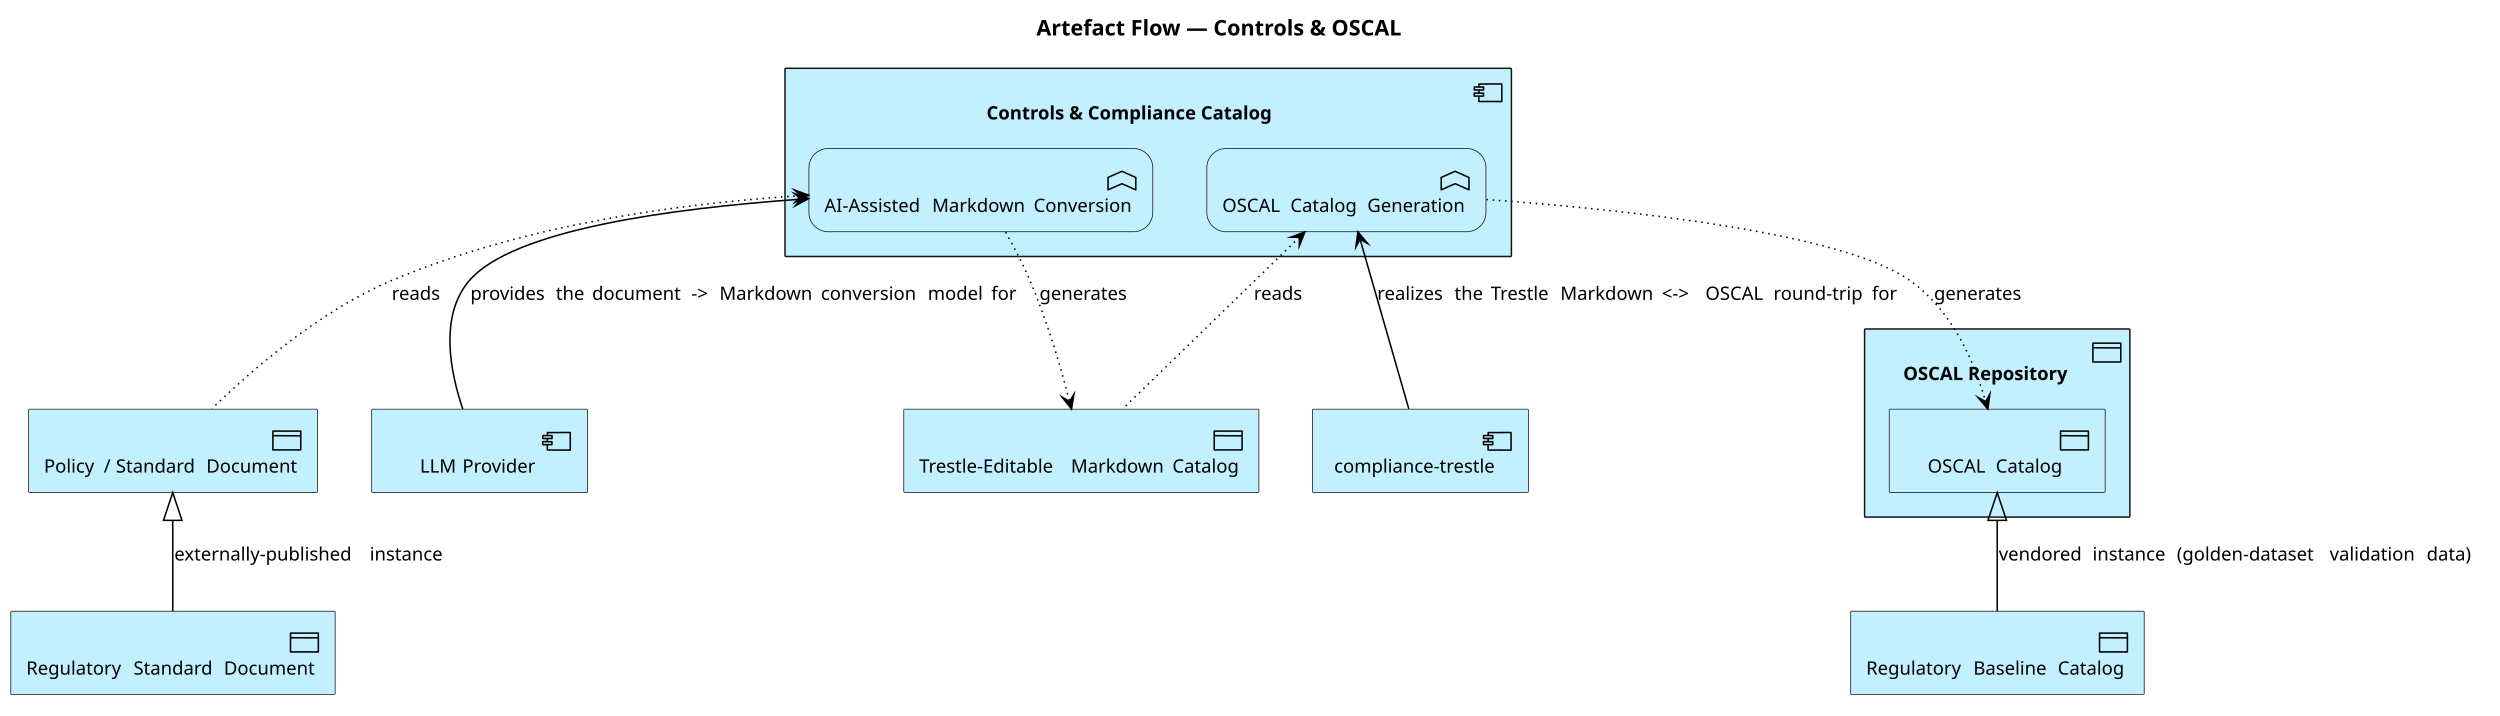
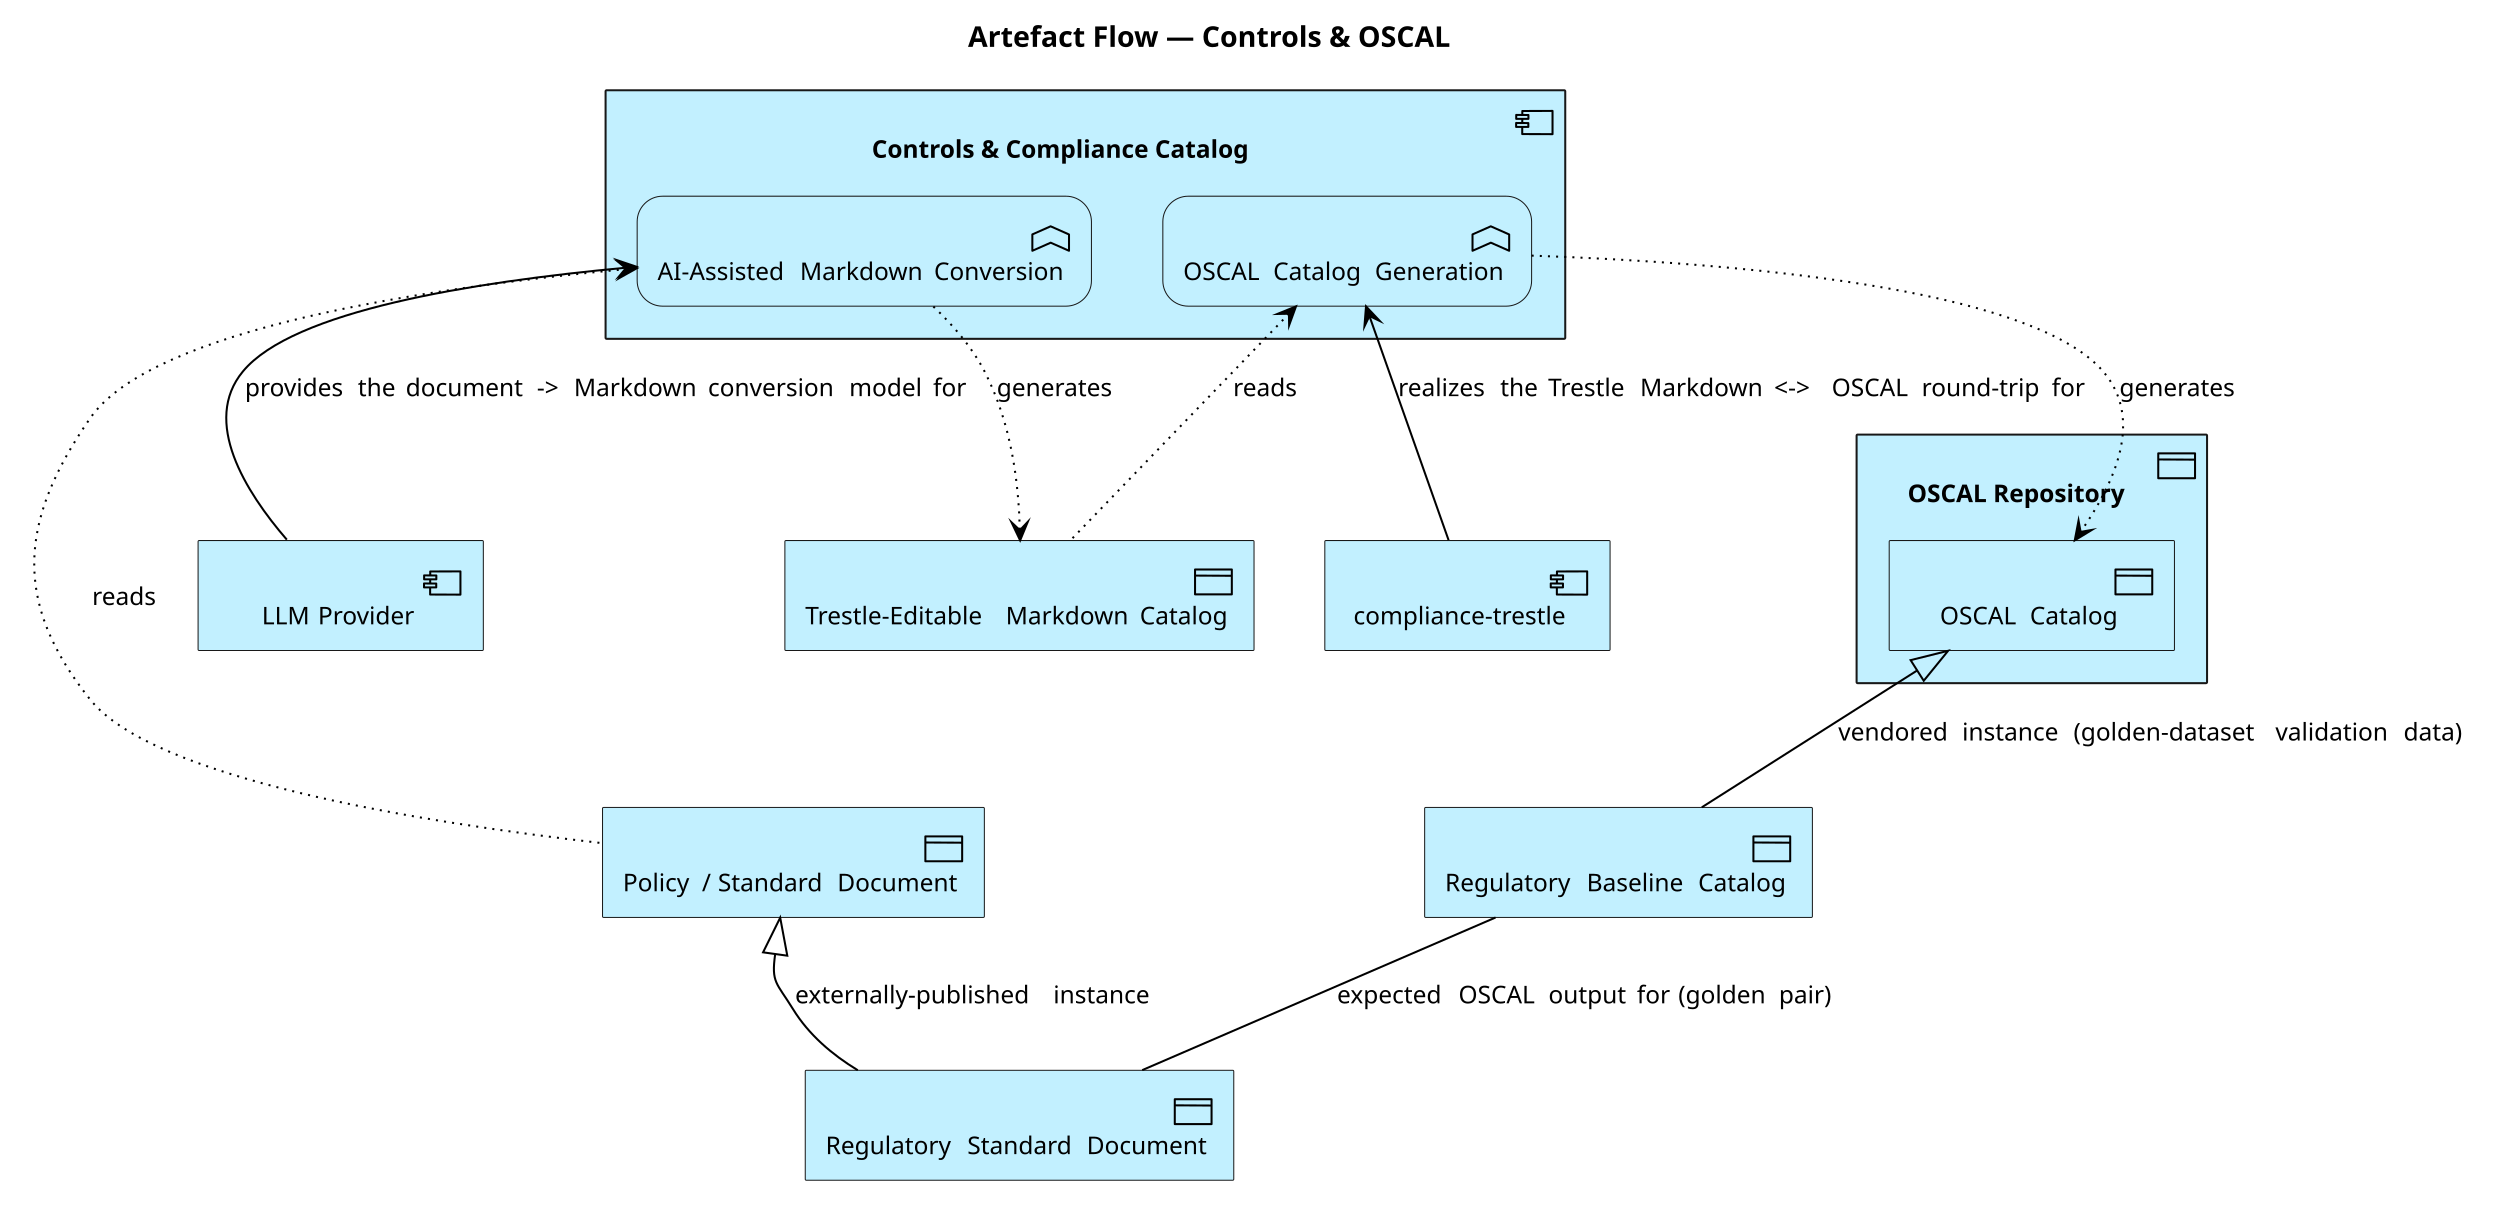
- <svg xmlns="http://www.w3.org/2000/svg" version="1.1" data-diagram-type="DESCRIPTION" style="width:1621px;height:464px;background:#FFFFFF;" width="1621px" height="464px" viewBox="0 0 1621 464" zoomAndPan="magnify" preserveAspectRatio="none" contentStyleType="text/css">
+ <svg xmlns="http://www.w3.org/2000/svg" version="1.1" data-diagram-type="DESCRIPTION" style="width:1227px;height:593px;background:#FFFFFF;" width="1227px" height="593px" viewBox="0 0 1227 593" zoomAndPan="magnify" preserveAspectRatio="none" contentStyleType="text/css">
  <defs />
  <g font-family="sans-serif" lengthAdjust="spacing">
    <g class="title" data-source-line="3">
-       <text x="671.988" y="22.995" fill="#000" font-size="14" textLength="270.17" font-weight="700">Artefact Flow — Controls &amp; OSCAL</text>
+       <text x="475.098" y="22.995" fill="#000" font-size="14" textLength="270.17" font-weight="700">Artefact Flow — Controls &amp; OSCAL</text>
    </g>
    <g class="cluster" data-qualified-name="e_ide4bef3733af65a" id="ent0001" data-source-line="167">
-       <rect x="509" y="44.297" width="471" height="122" fill="#C2F0FF" style="stroke:#181818;stroke-width:1;" rx="0.5" ry="0.5" />
-       <path d="M973.76,53.936 L958.934,53.983 A0.5,0.5 0 0 0 958.434,54.483 L958.434,55.92 L955.946,55.901 A0.5,0.5 0 0 0 955.442,56.401 L955.442,58.336 A0.5,0.5 0 0 0 955.942,58.836 L958.422,58.836 L958.399,59.879 L955.899,59.859 A0.5,0.5 0 0 0 955.395,60.36 L955.395,62.295 A0.5,0.5 0 0 0 955.895,62.795 L958.387,62.795 L958.387,65.797 A0.5,0.5 0 0 0 958.888,66.297 L973.761,66.344 A0.5,0.5 0 0 0 974.262,65.844 L974.262,54.436 A0.5,0.5 0 0 0 973.761,53.936 M973.262,54.938 L973.262,65.342 L959.387,65.299 L959.387,62.795 L961.881,62.795 A0.5,0.5 0 0 0 962.381,62.295 L962.381,60.407 A0.5,0.5 0 0 0 961.885,59.907 L959.399,59.887 L959.422,58.836 L961.928,58.836 A0.5,0.5 0 0 0 962.428,58.336 L962.428,56.447 A0.5,0.5 0 0 0 961.932,55.948 L959.434,55.928 L959.434,54.981 M956.442,56.905 L961.428,56.943 L961.428,57.836 L956.442,57.836 M956.395,60.864 L961.381,60.903 L961.381,61.795 L956.395,61.795" fill="#000" />
-       <text x="639.652" y="77.436" fill="#000" font-size="12" textLength="209.695" font-weight="700" font-family="Verdana">Controls &amp; Compliance Catalog</text>
+       <rect x="297.22" y="44.297" width="471" height="122" fill="#C2F0FF" style="stroke:#181818;stroke-width:1;" rx="0.5" ry="0.5" />
+       <path d="M761.98,53.936 L747.154,53.983 A0.5,0.5 0 0 0 746.654,54.483 L746.654,55.92 L744.166,55.901 A0.5,0.5 0 0 0 743.662,56.401 L743.662,58.336 A0.5,0.5 0 0 0 744.162,58.836 L746.642,58.836 L746.619,59.879 L744.119,59.859 A0.5,0.5 0 0 0 743.615,60.36 L743.615,62.295 A0.5,0.5 0 0 0 744.115,62.795 L746.607,62.795 L746.607,65.797 A0.5,0.5 0 0 0 747.108,66.297 L761.981,66.344 A0.5,0.5 0 0 0 762.482,65.844 L762.482,54.436 A0.5,0.5 0 0 0 761.981,53.936 M761.482,54.938 L761.482,65.342 L747.607,65.299 L747.607,62.795 L750.101,62.795 A0.5,0.5 0 0 0 750.601,62.295 L750.601,60.407 A0.5,0.5 0 0 0 750.105,59.907 L747.619,59.887 L747.642,58.836 L750.148,58.836 A0.5,0.5 0 0 0 750.648,58.336 L750.648,56.447 A0.5,0.5 0 0 0 750.152,55.948 L747.654,55.928 L747.654,54.981 M744.662,56.905 L749.648,56.943 L749.648,57.836 L744.662,57.836 M744.615,60.864 L749.601,60.903 L749.601,61.795 L744.615,61.795" fill="#000" />
+       <text x="427.872" y="77.436" fill="#000" font-size="12" textLength="209.695" font-weight="700" font-family="Verdana">Controls &amp; Compliance Catalog</text>
    </g>
    <g class="cluster" data-qualified-name="e_idb18c37abc9ff51" id="ent0004" data-source-line="195">
-       <rect x="1209" y="213.297" width="172" height="122" fill="#C2F0FF" style="stroke:#181818;stroke-width:1;" rx="0.5" ry="0.5" />
-       <path d="M1357.05,222.007 A0.5,0.5 0 0 0 1356.55,222.507 L1356.55,234.715 A0.5,0.5 0 0 0 1357.05,235.214 L1375.103,235.214 A0.5,0.5 0 0 0 1375.603,234.715 L1375.603,222.507 A0.5,0.5 0 0 0 1375.103,222.007 M1357.55,223.007 L1374.603,223.007 L1374.603,225.092 L1357.55,225.003 M1357.55,226.003 L1374.603,226.092 L1374.603,234.214 L1357.55,234.214" fill="#000" />
-       <text x="1234.024" y="246.436" fill="#000" font-size="12" textLength="121.951" font-weight="700" font-family="Verdana">OSCAL Repository</text>
+       <rect x="911.22" y="213.297" width="172" height="122" fill="#C2F0FF" style="stroke:#181818;stroke-width:1;" rx="0.5" ry="0.5" />
+       <path d="M1059.27,222.007 A0.5,0.5 0 0 0 1058.77,222.507 L1058.77,234.715 A0.5,0.5 0 0 0 1059.27,235.214 L1077.323,235.214 A0.5,0.5 0 0 0 1077.823,234.715 L1077.823,222.507 A0.5,0.5 0 0 0 1077.323,222.007 M1059.77,223.007 L1076.823,223.007 L1076.823,225.092 L1059.77,225.003 M1059.77,226.003 L1076.823,226.092 L1076.823,234.214 L1059.77,234.214" fill="#000" />
+       <text x="936.244" y="246.436" fill="#000" font-size="12" textLength="121.951" font-weight="700" font-family="Verdana">OSCAL Repository</text>
    </g>
    <g class="entity" data-qualified-name="e_ide4bef3733af65a.e_id7ce9f3c91f1f53" id="ent0002" data-source-line="176">
-       <rect x="524.5" y="96.297" width="222.957" height="53.969" fill="#C2F0FF" style="stroke:#181818;stroke-width:0.5;" rx="12.5" ry="12.5" />
-       <path d="M727.216,110.617 L718.253,114.586 A0.5,0.5 0 0 0 717.956,115.043 L717.956,123.08 A0.5,0.5 0 0 0 718.657,123.537 L727.452,119.658 L736.245,123.537 A0.5,0.5 0 0 0 736.948,123.08 L736.948,115.076 A0.5,0.5 0 0 0 736.65,114.619 L727.622,110.617 A0.5,0.5 0 0 0 727.216,110.617 M727.419,111.621 L735.948,115.4 L735.948,122.314 L727.654,118.654 A0.5,0.5 0 0 0 727.249,118.654 L718.956,122.314 L718.956,115.369" fill="#000" />
-       <text x="534.5" y="137.436" fill="#000" font-size="12" textLength="66.082" font-family="Verdana">AI-Assisted</text>
-       <text x="600.582" y="137.436" fill="#000" font-size="12" font-family="Verdana"> </text>
-       <text x="604.396" y="137.436" fill="#000" font-size="12" textLength="61.969" font-family="Verdana">Markdown</text>
-       <text x="666.365" y="137.436" fill="#000" font-size="12" font-family="Verdana"> </text>
-       <text x="670.18" y="137.436" fill="#000" font-size="12" textLength="67.277" font-family="Verdana">Conversion</text>
+       <rect x="312.72" y="96.297" width="222.957" height="53.969" fill="#C2F0FF" style="stroke:#181818;stroke-width:0.5;" rx="12.5" ry="12.5" />
+       <path d="M515.436,110.617 L506.473,114.586 A0.5,0.5 0 0 0 506.176,115.043 L506.176,123.08 A0.5,0.5 0 0 0 506.877,123.537 L515.672,119.658 L524.465,123.537 A0.5,0.5 0 0 0 525.168,123.08 L525.168,115.076 A0.5,0.5 0 0 0 524.87,114.619 L515.842,110.617 A0.5,0.5 0 0 0 515.436,110.617 M515.639,111.621 L524.168,115.4 L524.168,122.314 L515.874,118.654 A0.5,0.5 0 0 0 515.469,118.654 L507.176,122.314 L507.176,115.369" fill="#000" />
+       <text x="322.72" y="137.436" fill="#000" font-size="12" textLength="66.082" font-family="Verdana">AI-Assisted</text>
+       <text x="388.802" y="137.436" fill="#000" font-size="12" font-family="Verdana"> </text>
+       <text x="392.616" y="137.436" fill="#000" font-size="12" textLength="61.969" font-family="Verdana">Markdown</text>
+       <text x="454.585" y="137.436" fill="#000" font-size="12" font-family="Verdana"> </text>
+       <text x="458.4" y="137.436" fill="#000" font-size="12" textLength="67.277" font-family="Verdana">Conversion</text>
    </g>
    <g class="entity" data-qualified-name="e_ide4bef3733af65a.e_id8926bd09002459" id="ent0003" data-source-line="176">
-       <rect x="782.5" y="96.297" width="180.992" height="53.969" fill="#C2F0FF" style="stroke:#181818;stroke-width:0.5;" rx="12.5" ry="12.5" />
-       <path d="M943.251,110.617 L934.288,114.586 A0.5,0.5 0 0 0 933.991,115.043 L933.991,123.08 A0.5,0.5 0 0 0 934.693,123.537 L943.487,119.658 L952.28,123.537 A0.5,0.5 0 0 0 952.984,123.08 L952.984,115.076 A0.5,0.5 0 0 0 952.685,114.619 L943.657,110.617 A0.5,0.5 0 0 0 943.251,110.617 M943.454,111.621 L951.984,115.4 L951.984,122.314 L943.689,118.654 A0.5,0.5 0 0 0 943.284,118.654 L934.991,122.314 L934.991,115.369" fill="#000" />
-       <text x="792.5" y="137.436" fill="#000" font-size="12" textLength="40.336" font-family="Verdana">OSCAL</text>
-       <text x="832.836" y="137.436" fill="#000" font-size="12" font-family="Verdana"> </text>
-       <text x="836.65" y="137.436" fill="#000" font-size="12" textLength="46.084" font-family="Verdana">Catalog</text>
-       <text x="882.734" y="137.436" fill="#000" font-size="12" font-family="Verdana"> </text>
-       <text x="886.549" y="137.436" fill="#000" font-size="12" textLength="66.943" font-family="Verdana">Generation</text>
+       <rect x="570.72" y="96.297" width="180.992" height="53.969" fill="#C2F0FF" style="stroke:#181818;stroke-width:0.5;" rx="12.5" ry="12.5" />
+       <path d="M731.471,110.617 L722.508,114.586 A0.5,0.5 0 0 0 722.211,115.043 L722.211,123.08 A0.5,0.5 0 0 0 722.913,123.537 L731.707,119.658 L740.5,123.537 A0.5,0.5 0 0 0 741.204,123.08 L741.204,115.076 A0.5,0.5 0 0 0 740.905,114.619 L731.877,110.617 A0.5,0.5 0 0 0 731.471,110.617 M731.674,111.621 L740.204,115.4 L740.204,122.314 L731.909,118.654 A0.5,0.5 0 0 0 731.504,118.654 L723.211,122.314 L723.211,115.369" fill="#000" />
+       <text x="580.72" y="137.436" fill="#000" font-size="12" textLength="40.336" font-family="Verdana">OSCAL</text>
+       <text x="621.056" y="137.436" fill="#000" font-size="12" font-family="Verdana"> </text>
+       <text x="624.87" y="137.436" fill="#000" font-size="12" textLength="46.084" font-family="Verdana">Catalog</text>
+       <text x="670.954" y="137.436" fill="#000" font-size="12" font-family="Verdana"> </text>
+       <text x="674.769" y="137.436" fill="#000" font-size="12" textLength="66.943" font-family="Verdana">Generation</text>
    </g>
    <g class="entity" data-qualified-name="e_idb18c37abc9ff51.e_idddf65887d53f57" id="ent0005" data-source-line="195">
-       <rect x="1225" y="265.297" width="140" height="53.969" fill="#C2F0FF" style="stroke:#181818;stroke-width:0.5;" rx="0.5" ry="0.5" />
-       <path d="M1336.05,279.007 A0.5,0.5 0 0 0 1335.55,279.507 L1335.55,291.715 A0.5,0.5 0 0 0 1336.05,292.214 L1354.103,292.214 A0.5,0.5 0 0 0 1354.603,291.715 L1354.603,279.507 A0.5,0.5 0 0 0 1354.103,279.007 M1336.55,280.007 L1353.603,280.007 L1353.603,282.092 L1336.55,282.003 M1336.55,283.003 L1353.603,283.092 L1353.603,291.214 L1336.55,291.214" fill="#000" />
-       <text x="1249.883" y="306.436" fill="#000" font-size="12" textLength="40.336" font-family="Verdana">OSCAL</text>
-       <text x="1290.219" y="306.436" fill="#000" font-size="12" font-family="Verdana"> </text>
-       <text x="1294.033" y="306.436" fill="#000" font-size="12" textLength="46.084" font-family="Verdana">Catalog</text>
+       <rect x="927.22" y="265.297" width="140" height="53.969" fill="#C2F0FF" style="stroke:#181818;stroke-width:0.5;" rx="0.5" ry="0.5" />
+       <path d="M1038.27,279.007 A0.5,0.5 0 0 0 1037.77,279.507 L1037.77,291.715 A0.5,0.5 0 0 0 1038.27,292.214 L1056.323,292.214 A0.5,0.5 0 0 0 1056.823,291.715 L1056.823,279.507 A0.5,0.5 0 0 0 1056.323,279.007 M1038.77,280.007 L1055.823,280.007 L1055.823,282.092 L1038.77,282.003 M1038.77,283.003 L1055.823,283.092 L1055.823,291.214 L1038.77,291.214" fill="#000" />
+       <text x="952.103" y="306.436" fill="#000" font-size="12" textLength="40.336" font-family="Verdana">OSCAL</text>
+       <text x="992.439" y="306.436" fill="#000" font-size="12" font-family="Verdana"> </text>
+       <text x="996.253" y="306.436" fill="#000" font-size="12" textLength="46.084" font-family="Verdana">Catalog</text>
    </g>
    <g class="entity" data-qualified-name="e_id0aed952692a556" id="ent0006" data-source-line="167">
-       <rect x="851" y="265.297" width="140" height="53.969" fill="#C2F0FF" style="stroke:#181818;stroke-width:0.5;" rx="0.5" ry="0.5" />
-       <path d="M979.76,279.936 L964.934,279.983 A0.5,0.5 0 0 0 964.434,280.483 L964.434,281.92 L961.946,281.901 A0.5,0.5 0 0 0 961.442,282.401 L961.442,284.336 A0.5,0.5 0 0 0 961.942,284.836 L964.422,284.836 L964.399,285.879 L961.899,285.859 A0.5,0.5 0 0 0 961.395,286.36 L961.395,288.295 A0.5,0.5 0 0 0 961.895,288.795 L964.387,288.795 L964.387,291.797 A0.5,0.5 0 0 0 964.888,292.297 L979.761,292.344 A0.5,0.5 0 0 0 980.262,291.844 L980.262,280.436 A0.5,0.5 0 0 0 979.761,279.936 M979.262,280.938 L979.262,291.342 L965.387,291.299 L965.387,288.795 L967.881,288.795 A0.5,0.5 0 0 0 968.381,288.295 L968.381,286.407 A0.5,0.5 0 0 0 967.885,285.907 L965.399,285.887 L965.422,284.836 L967.928,284.836 A0.5,0.5 0 0 0 968.428,284.336 L968.428,282.447 A0.5,0.5 0 0 0 967.932,281.948 L965.434,281.928 L965.434,280.981 M962.442,282.905 L967.428,282.943 L967.428,283.836 L962.442,283.836 M962.395,286.864 L967.381,286.903 L967.381,287.795 L962.395,287.795" fill="#000" />
-       <text x="865.061" y="306.436" fill="#000" font-size="12" textLength="111.879" font-family="Verdana">compliance-trestle</text>
+       <rect x="650.22" y="265.297" width="140" height="53.969" fill="#C2F0FF" style="stroke:#181818;stroke-width:0.5;" rx="0.5" ry="0.5" />
+       <path d="M778.98,279.936 L764.154,279.983 A0.5,0.5 0 0 0 763.654,280.483 L763.654,281.92 L761.166,281.901 A0.5,0.5 0 0 0 760.662,282.401 L760.662,284.336 A0.5,0.5 0 0 0 761.162,284.836 L763.642,284.836 L763.619,285.879 L761.119,285.859 A0.5,0.5 0 0 0 760.615,286.36 L760.615,288.295 A0.5,0.5 0 0 0 761.115,288.795 L763.607,288.795 L763.607,291.797 A0.5,0.5 0 0 0 764.108,292.297 L778.981,292.344 A0.5,0.5 0 0 0 779.482,291.844 L779.482,280.436 A0.5,0.5 0 0 0 778.981,279.936 M778.482,280.938 L778.482,291.342 L764.607,291.299 L764.607,288.795 L767.101,288.795 A0.5,0.5 0 0 0 767.601,288.295 L767.601,286.407 A0.5,0.5 0 0 0 767.105,285.907 L764.619,285.887 L764.642,284.836 L767.148,284.836 A0.5,0.5 0 0 0 767.648,284.336 L767.648,282.447 A0.5,0.5 0 0 0 767.152,281.948 L764.654,281.928 L764.654,280.981 M761.662,282.905 L766.648,282.943 L766.648,283.836 L761.662,283.836 M761.615,286.864 L766.601,286.903 L766.601,287.795 L761.615,287.795" fill="#000" />
+       <text x="664.281" y="306.436" fill="#000" font-size="12" textLength="111.879" font-family="Verdana">compliance-trestle</text>
    </g>
    <g class="entity" data-qualified-name="e_id2610ae0cc2cc50" id="ent0007" data-source-line="167">
-       <rect x="241" y="265.297" width="140" height="53.969" fill="#C2F0FF" style="stroke:#181818;stroke-width:0.5;" rx="0.5" ry="0.5" />
-       <path d="M369.76,279.936 L354.934,279.983 A0.5,0.5 0 0 0 354.434,280.483 L354.434,281.92 L351.946,281.901 A0.5,0.5 0 0 0 351.442,282.401 L351.442,284.336 A0.5,0.5 0 0 0 351.942,284.836 L354.422,284.836 L354.399,285.879 L351.899,285.859 A0.5,0.5 0 0 0 351.395,286.36 L351.395,288.295 A0.5,0.5 0 0 0 351.895,288.795 L354.387,288.795 L354.387,291.797 A0.5,0.5 0 0 0 354.888,292.297 L369.761,292.344 A0.5,0.5 0 0 0 370.262,291.844 L370.262,280.436 A0.5,0.5 0 0 0 369.761,279.936 M369.262,280.938 L369.262,291.342 L355.387,291.299 L355.387,288.795 L357.881,288.795 A0.5,0.5 0 0 0 358.381,288.295 L358.381,286.407 A0.5,0.5 0 0 0 357.885,285.907 L355.399,285.887 L355.422,284.836 L357.928,284.836 A0.5,0.5 0 0 0 358.428,284.336 L358.428,282.447 A0.5,0.5 0 0 0 357.932,281.948 L355.434,281.928 L355.434,280.981 M352.442,282.905 L357.428,282.943 L357.428,283.836 L352.442,283.836 M352.395,286.864 L357.381,286.903 L357.381,287.795 L352.395,287.795" fill="#000" />
-       <text x="272.29" y="306.436" fill="#000" font-size="12" textLength="23.725" font-family="Verdana">LLM</text>
-       <text x="296.015" y="306.436" fill="#000" font-size="12" font-family="Verdana"> </text>
-       <text x="299.829" y="306.436" fill="#000" font-size="12" textLength="49.881" font-family="Verdana">Provider</text>
+       <rect x="97.22" y="265.297" width="140" height="53.969" fill="#C2F0FF" style="stroke:#181818;stroke-width:0.5;" rx="0.5" ry="0.5" />
+       <path d="M225.98,279.936 L211.154,279.983 A0.5,0.5 0 0 0 210.654,280.483 L210.654,281.92 L208.166,281.901 A0.5,0.5 0 0 0 207.662,282.401 L207.662,284.336 A0.5,0.5 0 0 0 208.162,284.836 L210.642,284.836 L210.619,285.879 L208.119,285.859 A0.5,0.5 0 0 0 207.615,286.36 L207.615,288.295 A0.5,0.5 0 0 0 208.115,288.795 L210.607,288.795 L210.607,291.797 A0.5,0.5 0 0 0 211.108,292.297 L225.981,292.344 A0.5,0.5 0 0 0 226.482,291.844 L226.482,280.436 A0.5,0.5 0 0 0 225.981,279.936 M225.482,280.938 L225.482,291.342 L211.607,291.299 L211.607,288.795 L214.101,288.795 A0.5,0.5 0 0 0 214.601,288.295 L214.601,286.407 A0.5,0.5 0 0 0 214.105,285.907 L211.619,285.887 L211.642,284.836 L214.148,284.836 A0.5,0.5 0 0 0 214.648,284.336 L214.648,282.447 A0.5,0.5 0 0 0 214.152,281.948 L211.654,281.928 L211.654,280.981 M208.662,282.905 L213.648,282.943 L213.648,283.836 L208.662,283.836 M208.615,286.864 L213.601,286.903 L213.601,287.795 L208.615,287.795" fill="#000" />
+       <text x="128.51" y="306.436" fill="#000" font-size="12" textLength="23.725" font-family="Verdana">LLM</text>
+       <text x="152.235" y="306.436" fill="#000" font-size="12" font-family="Verdana"> </text>
+       <text x="156.049" y="306.436" fill="#000" font-size="12" textLength="49.881" font-family="Verdana">Provider</text>
    </g>
    <g class="entity" data-qualified-name="e_id51129996aed75b" id="ent0008" data-source-line="195">
-       <rect x="18.5" y="265.297" width="187.402" height="53.969" fill="#C2F0FF" style="stroke:#181818;stroke-width:0.5;" rx="0.5" ry="0.5" />
-       <path d="M176.952,279.007 A0.5,0.5 0 0 0 176.452,279.507 L176.452,291.715 A0.5,0.5 0 0 0 176.952,292.214 L195.005,292.214 A0.5,0.5 0 0 0 195.506,291.715 L195.506,279.507 A0.5,0.5 0 0 0 195.005,279.007 M177.452,280.007 L194.505,280.007 L194.505,282.092 L177.452,282.003 M177.452,283.003 L194.505,283.092 L194.505,291.214 L177.452,291.214" fill="#000" />
-       <text x="28.5" y="306.436" fill="#000" font-size="12" textLength="34.945" font-family="Verdana">Policy</text>
-       <text x="63.445" y="306.436" fill="#000" font-size="12" font-family="Verdana"> </text>
-       <text x="67.26" y="306.436" fill="#000" font-size="12" font-family="Verdana">/</text>
-       <text x="71.303" y="306.436" fill="#000" font-size="12" font-family="Verdana"> </text>
-       <text x="75.117" y="306.436" fill="#000" font-size="12" textLength="54.803" font-family="Verdana">Standard</text>
-       <text x="129.92" y="306.436" fill="#000" font-size="12" font-family="Verdana"> </text>
-       <text x="133.734" y="306.436" fill="#000" font-size="12" textLength="62.168" font-family="Verdana">Document</text>
+       <rect x="295.72" y="396.297" width="187.402" height="53.969" fill="#C2F0FF" style="stroke:#181818;stroke-width:0.5;" rx="0.5" ry="0.5" />
+       <path d="M454.172,410.007 A0.5,0.5 0 0 0 453.672,410.507 L453.672,422.715 A0.5,0.5 0 0 0 454.172,423.214 L472.225,423.214 A0.5,0.5 0 0 0 472.726,422.715 L472.726,410.507 A0.5,0.5 0 0 0 472.225,410.007 M454.672,411.007 L471.725,411.007 L471.725,413.092 L454.672,413.003 M454.672,414.003 L471.725,414.092 L471.725,422.214 L454.672,422.214" fill="#000" />
+       <text x="305.72" y="437.436" fill="#000" font-size="12" textLength="34.945" font-family="Verdana">Policy</text>
+       <text x="340.665" y="437.436" fill="#000" font-size="12" font-family="Verdana"> </text>
+       <text x="344.48" y="437.436" fill="#000" font-size="12" font-family="Verdana">/</text>
+       <text x="348.523" y="437.436" fill="#000" font-size="12" font-family="Verdana"> </text>
+       <text x="352.337" y="437.436" fill="#000" font-size="12" textLength="54.803" font-family="Verdana">Standard</text>
+       <text x="407.14" y="437.436" fill="#000" font-size="12" font-family="Verdana"> </text>
+       <text x="410.954" y="437.436" fill="#000" font-size="12" textLength="62.168" font-family="Verdana">Document</text>
    </g>
    <g class="entity" data-qualified-name="e_id3d500fda79b357" id="ent0009" data-source-line="195">
-       <rect x="7" y="396.297" width="210.313" height="53.969" fill="#C2F0FF" style="stroke:#181818;stroke-width:0.5;" rx="0.5" ry="0.5" />
-       <path d="M188.362,410.007 A0.5,0.5 0 0 0 187.862,410.507 L187.862,422.715 A0.5,0.5 0 0 0 188.362,423.214 L206.415,423.214 A0.5,0.5 0 0 0 206.916,422.715 L206.916,410.507 A0.5,0.5 0 0 0 206.415,410.007 M188.862,411.007 L205.915,411.007 L205.915,413.092 L188.862,413.003 M188.862,414.003 L205.915,414.092 L205.915,422.214 L188.862,422.214" fill="#000" />
-       <text x="17" y="437.436" fill="#000" font-size="12" textLength="65.713" font-family="Verdana">Regulatory</text>
-       <text x="82.713" y="437.436" fill="#000" font-size="12" font-family="Verdana"> </text>
-       <text x="86.527" y="437.436" fill="#000" font-size="12" textLength="54.803" font-family="Verdana">Standard</text>
-       <text x="141.33" y="437.436" fill="#000" font-size="12" font-family="Verdana"> </text>
-       <text x="145.145" y="437.436" fill="#000" font-size="12" textLength="62.168" font-family="Verdana">Document</text>
+       <rect x="395.22" y="525.297" width="210.313" height="53.969" fill="#C2F0FF" style="stroke:#181818;stroke-width:0.5;" rx="0.5" ry="0.5" />
+       <path d="M576.583,539.007 A0.5,0.5 0 0 0 576.082,539.507 L576.082,551.715 A0.5,0.5 0 0 0 576.583,552.214 L594.636,552.214 A0.5,0.5 0 0 0 595.136,551.715 L595.136,539.507 A0.5,0.5 0 0 0 594.636,539.007 M577.082,540.007 L594.135,540.007 L594.135,542.092 L577.082,542.003 M577.082,543.003 L594.135,543.092 L594.135,551.214 L577.082,551.214" fill="#000" />
+       <text x="405.22" y="566.436" fill="#000" font-size="12" textLength="65.713" font-family="Verdana">Regulatory</text>
+       <text x="470.933" y="566.436" fill="#000" font-size="12" font-family="Verdana"> </text>
+       <text x="474.747" y="566.436" fill="#000" font-size="12" textLength="54.803" font-family="Verdana">Standard</text>
+       <text x="529.55" y="566.436" fill="#000" font-size="12" font-family="Verdana"> </text>
+       <text x="533.365" y="566.436" fill="#000" font-size="12" textLength="62.168" font-family="Verdana">Document</text>
    </g>
    <g class="entity" data-qualified-name="e_id0ecdf65c0ffd57" id="ent0010" data-source-line="195">
-       <rect x="586" y="265.297" width="230.258" height="53.969" fill="#C2F0FF" style="stroke:#181818;stroke-width:0.5;" rx="0.5" ry="0.5" />
-       <path d="M787.308,279.007 A0.5,0.5 0 0 0 786.808,279.507 L786.808,291.715 A0.5,0.5 0 0 0 787.308,292.214 L805.361,292.214 A0.5,0.5 0 0 0 805.861,291.715 L805.861,279.507 A0.5,0.5 0 0 0 805.361,279.007 M787.808,280.007 L804.861,280.007 L804.861,282.092 L787.808,282.003 M787.808,283.003 L804.861,283.092 L804.861,291.214 L787.808,291.214" fill="#000" />
-       <text x="596" y="306.436" fill="#000" font-size="12" textLength="94.576" font-family="Verdana">Trestle-Editable</text>
-       <text x="690.576" y="306.436" fill="#000" font-size="12" font-family="Verdana"> </text>
-       <text x="694.391" y="306.436" fill="#000" font-size="12" textLength="61.969" font-family="Verdana">Markdown</text>
-       <text x="756.359" y="306.436" fill="#000" font-size="12" font-family="Verdana"> </text>
-       <text x="760.174" y="306.436" fill="#000" font-size="12" textLength="46.084" font-family="Verdana">Catalog</text>
+       <rect x="385.22" y="265.297" width="230.258" height="53.969" fill="#C2F0FF" style="stroke:#181818;stroke-width:0.5;" rx="0.5" ry="0.5" />
+       <path d="M586.528,279.007 A0.5,0.5 0 0 0 586.028,279.507 L586.028,291.715 A0.5,0.5 0 0 0 586.528,292.214 L604.581,292.214 A0.5,0.5 0 0 0 605.081,291.715 L605.081,279.507 A0.5,0.5 0 0 0 604.581,279.007 M587.028,280.007 L604.081,280.007 L604.081,282.092 L587.028,282.003 M587.028,283.003 L604.081,283.092 L604.081,291.214 L587.028,291.214" fill="#000" />
+       <text x="395.22" y="306.436" fill="#000" font-size="12" textLength="94.576" font-family="Verdana">Trestle-Editable</text>
+       <text x="489.796" y="306.436" fill="#000" font-size="12" font-family="Verdana"> </text>
+       <text x="493.611" y="306.436" fill="#000" font-size="12" textLength="61.969" font-family="Verdana">Markdown</text>
+       <text x="555.579" y="306.436" fill="#000" font-size="12" font-family="Verdana"> </text>
+       <text x="559.394" y="306.436" fill="#000" font-size="12" textLength="46.084" font-family="Verdana">Catalog</text>
    </g>
    <g class="entity" data-qualified-name="e_ida95982eb78095a" id="ent0011" data-source-line="195">
-       <rect x="1200" y="396.297" width="190.303" height="53.969" fill="#C2F0FF" style="stroke:#181818;stroke-width:0.5;" rx="0.5" ry="0.5" />
-       <path d="M1361.353,410.007 A0.5,0.5 0 0 0 1360.853,410.507 L1360.853,422.715 A0.5,0.5 0 0 0 1361.353,423.214 L1379.406,423.214 A0.5,0.5 0 0 0 1379.906,422.715 L1379.906,410.507 A0.5,0.5 0 0 0 1379.406,410.007 M1361.852,411.007 L1378.905,411.007 L1378.905,413.092 L1361.852,413.003 M1361.852,414.003 L1378.905,414.092 L1378.905,422.214 L1361.852,422.214" fill="#000" />
-       <text x="1210" y="437.436" fill="#000" font-size="12" textLength="65.713" font-family="Verdana">Regulatory</text>
-       <text x="1275.713" y="437.436" fill="#000" font-size="12" font-family="Verdana"> </text>
-       <text x="1279.527" y="437.436" fill="#000" font-size="12" textLength="50.877" font-family="Verdana">Baseline</text>
-       <text x="1330.404" y="437.436" fill="#000" font-size="12" font-family="Verdana"> </text>
-       <text x="1334.219" y="437.436" fill="#000" font-size="12" textLength="46.084" font-family="Verdana">Catalog</text>
+       <rect x="699.22" y="396.297" width="190.303" height="53.969" fill="#C2F0FF" style="stroke:#181818;stroke-width:0.5;" rx="0.5" ry="0.5" />
+       <path d="M860.573,410.007 A0.5,0.5 0 0 0 860.073,410.507 L860.073,422.715 A0.5,0.5 0 0 0 860.573,423.214 L878.626,423.214 A0.5,0.5 0 0 0 879.126,422.715 L879.126,410.507 A0.5,0.5 0 0 0 878.626,410.007 M861.072,411.007 L878.125,411.007 L878.125,413.092 L861.072,413.003 M861.072,414.003 L878.125,414.092 L878.125,422.214 L861.072,422.214" fill="#000" />
+       <text x="709.22" y="437.436" fill="#000" font-size="12" textLength="65.713" font-family="Verdana">Regulatory</text>
+       <text x="774.933" y="437.436" fill="#000" font-size="12" font-family="Verdana"> </text>
+       <text x="778.747" y="437.436" fill="#000" font-size="12" textLength="50.877" font-family="Verdana">Baseline</text>
+       <text x="829.624" y="437.436" fill="#000" font-size="12" font-family="Verdana"> </text>
+       <text x="833.439" y="437.436" fill="#000" font-size="12" textLength="46.084" font-family="Verdana">Catalog</text>
    </g>
    <g class="link" data-entity-1="ent0008" data-entity-2="ent0009" id="lnk13" data-source-line="349" data-link-type="extension">
-       <path d="M112,337.407 C112,359.787 112,373.857 112,396.227" style="stroke:#000;stroke-width:1;" fill="none" id="e_id51129996aed75b-backto-e_id3d500fda79b357" />
-       <polygon points="112,319.407,106,337.407,118,337.407,112,319.407" fill="none" style="stroke:#000;stroke-width:1;stroke-linejoin:miter;stroke-miterlimit:10;" />
-       <text x="113" y="363.436" fill="#000" font-size="12" textLength="122.93" font-family="Verdana">externally-published</text>
-       <text x="235.93" y="363.436" fill="#000" font-size="12" font-family="Verdana"> </text>
-       <text x="239.744" y="363.436" fill="#000" font-size="12" textLength="50.836" font-family="Verdana">instance</text>
+       <path d="M380.458,468.228 C378.488,482.498 381.08,482.067 389.22,495.297 C396.92,507.797 408.35,517.607 421,525.277" style="stroke:#000;stroke-width:1;" fill="none" id="e_id51129996aed75b-backto-e_id3d500fda79b357" />
+       <polygon points="382.92,450.397,374.515,467.407,386.402,469.048,382.92,450.397" fill="none" style="stroke:#000;stroke-width:1;stroke-linejoin:miter;stroke-miterlimit:10;" />
+       <text x="390.22" y="492.436" fill="#000" font-size="12" textLength="122.93" font-family="Verdana">externally-published</text>
+       <text x="513.15" y="492.436" fill="#000" font-size="12" font-family="Verdana"> </text>
+       <text x="516.964" y="492.436" fill="#000" font-size="12" textLength="50.836" font-family="Verdana">instance</text>
    </g>
    <g class="link" data-entity-1="ent0005" data-entity-2="ent0011" id="lnk15" data-source-line="349" data-link-type="extension">
-       <path d="M1295,337.407 C1295,359.787 1295,373.857 1295,396.227" style="stroke:#000;stroke-width:1;" fill="none" id="e_idddf65887d53f57-backto-e_ida95982eb78095a" />
-       <polygon points="1295,319.407,1289,337.407,1301,337.407,1295,319.407" fill="none" style="stroke:#000;stroke-width:1;stroke-linejoin:miter;stroke-miterlimit:10;" />
-       <text x="1296" y="363.436" fill="#000" font-size="12" textLength="56.982" font-family="Verdana">vendored</text>
-       <text x="1352.982" y="363.436" fill="#000" font-size="12" font-family="Verdana"> </text>
-       <text x="1356.797" y="363.436" fill="#000" font-size="12" textLength="50.836" font-family="Verdana">instance</text>
-       <text x="1407.633" y="363.436" fill="#000" font-size="12" font-family="Verdana"> </text>
-       <text x="1411.447" y="363.436" fill="#000" font-size="12" textLength="95.279" font-family="Verdana">(golden-dataset</text>
-       <text x="1506.727" y="363.436" fill="#000" font-size="12" font-family="Verdana"> </text>
-       <text x="1510.541" y="363.436" fill="#000" font-size="12" textLength="59.08" font-family="Verdana">validation</text>
-       <text x="1569.621" y="363.436" fill="#000" font-size="12" font-family="Verdana"> </text>
-       <text x="1573.436" y="363.436" fill="#000" font-size="12" textLength="31.711" font-family="Verdana">data)</text>
+       <path d="M940.948,329.061 C905.728,351.441 870.44,373.857 835.24,396.227" style="stroke:#000;stroke-width:1;" fill="none" id="e_idddf65887d53f57-backto-e_ida95982eb78095a" />
+       <polygon points="956.14,319.407,937.73,323.996,944.166,334.125,956.14,319.407" fill="none" style="stroke:#000;stroke-width:1;stroke-linejoin:miter;stroke-miterlimit:10;" />
+       <text x="902.22" y="363.436" fill="#000" font-size="12" textLength="56.982" font-family="Verdana">vendored</text>
+       <text x="959.202" y="363.436" fill="#000" font-size="12" font-family="Verdana"> </text>
+       <text x="963.017" y="363.436" fill="#000" font-size="12" textLength="50.836" font-family="Verdana">instance</text>
+       <text x="1013.853" y="363.436" fill="#000" font-size="12" font-family="Verdana"> </text>
+       <text x="1017.667" y="363.436" fill="#000" font-size="12" textLength="95.279" font-family="Verdana">(golden-dataset</text>
+       <text x="1112.947" y="363.436" fill="#000" font-size="12" font-family="Verdana"> </text>
+       <text x="1116.761" y="363.436" fill="#000" font-size="12" textLength="59.08" font-family="Verdana">validation</text>
+       <text x="1175.841" y="363.436" fill="#000" font-size="12" font-family="Verdana"> </text>
+       <text x="1179.656" y="363.436" fill="#000" font-size="12" textLength="31.711" font-family="Verdana">data)</text>
    </g>
-     <g class="link" data-entity-1="ent0003" data-entity-2="ent0006" id="lnk17" data-source-line="349" data-link-type="dependency">
-       <path d="M881.881,155.192 C890.871,186.482 904.47,233.787 913.47,265.107" style="stroke:#000;stroke-width:1;" fill="none" id="e_id8926bd09002459-backto-e_id0aed952692a556" />
-       <polygon points="880.5,150.387,879.141,160.141,881.881,155.192,886.83,157.932,880.5,150.387" fill="#000" style="stroke:#000;stroke-width:1;stroke-linejoin:miter;stroke-miterlimit:10;" />
-       <text x="893" y="194.436" fill="#000" font-size="12" textLength="46.271" font-family="Verdana">realizes</text>
-       <text x="939.271" y="194.436" fill="#000" font-size="12" font-family="Verdana"> </text>
-       <text x="943.086" y="194.436" fill="#000" font-size="12" textLength="19.693" font-family="Verdana">the</text>
-       <text x="962.779" y="194.436" fill="#000" font-size="12" font-family="Verdana"> </text>
-       <text x="966.594" y="194.436" fill="#000" font-size="12" textLength="41.32" font-family="Verdana">Trestle</text>
-       <text x="1007.914" y="194.436" fill="#000" font-size="12" font-family="Verdana"> </text>
-       <text x="1011.729" y="194.436" fill="#000" font-size="12" textLength="61.969" font-family="Verdana">Markdown</text>
-       <text x="1073.697" y="194.436" fill="#000" font-size="12" font-family="Verdana"> </text>
-       <text x="1077.512" y="194.436" fill="#000" font-size="12" textLength="24.439" font-family="Verdana">&lt;-&gt;</text>
-       <text x="1101.951" y="194.436" fill="#000" font-size="12" font-family="Verdana"> </text>
-       <text x="1105.766" y="194.436" fill="#000" font-size="12" textLength="40.336" font-family="Verdana">OSCAL</text>
-       <text x="1146.102" y="194.436" fill="#000" font-size="12" font-family="Verdana"> </text>
-       <text x="1149.916" y="194.436" fill="#000" font-size="12" textLength="60.023" font-family="Verdana">round-trip</text>
-       <text x="1209.939" y="194.436" fill="#000" font-size="12" font-family="Verdana"> </text>
-       <text x="1213.754" y="194.436" fill="#000" font-size="12" textLength="16.5" font-family="Verdana">for</text>
+     <g class="link" data-entity-1="ent0011" data-entity-2="ent0009" id="lnk16" data-source-line="349" data-link-type="association">
+       <path d="M734.02,450.307 C683.37,472.187 611.3,503.317 560.6,525.217" style="stroke:#000;stroke-width:1;" fill="none" id="e_ida95982eb78095a-e_id3d500fda79b357" />
+       <text x="656.22" y="492.436" fill="#000" font-size="12" textLength="55.787" font-family="Verdana">expected</text>
+       <text x="712.007" y="492.436" fill="#000" font-size="12" font-family="Verdana"> </text>
+       <text x="715.822" y="492.436" fill="#000" font-size="12" textLength="40.336" font-family="Verdana">OSCAL</text>
+       <text x="756.158" y="492.436" fill="#000" font-size="12" font-family="Verdana"> </text>
+       <text x="759.972" y="492.436" fill="#000" font-size="12" textLength="39.58" font-family="Verdana">output</text>
+       <text x="799.552" y="492.436" fill="#000" font-size="12" font-family="Verdana"> </text>
+       <text x="803.366" y="492.436" fill="#000" font-size="12" textLength="16.5" font-family="Verdana">for</text>
+       <text x="819.866" y="492.436" fill="#000" font-size="12" font-family="Verdana"> </text>
+       <text x="823.681" y="492.436" fill="#000" font-size="12" textLength="45.58" font-family="Verdana">(golden</text>
+       <text x="869.261" y="492.436" fill="#000" font-size="12" font-family="Verdana"> </text>
+       <text x="873.075" y="492.436" fill="#000" font-size="12" textLength="27.92" font-family="Verdana">pair)</text>
    </g>
-     <g class="link" data-entity-1="ent0002" data-entity-2="ent0007" id="lnk19" data-source-line="349" data-link-type="dependency">
-       <path d="M519.333,129.151 C434.203,135.201 331.95,149.037 304,182.297 C284.85,205.087 291.82,240.917 300.08,265.227" style="stroke:#000;stroke-width:1;" fill="none" id="e_id7ce9f3c91f1f53-backto-e_id2610ae0cc2cc50" />
-       <polygon points="524.32,128.797,515.059,125.445,519.333,129.151,515.626,133.425,524.32,128.797" fill="#000" style="stroke:#000;stroke-width:1;stroke-linejoin:miter;stroke-miterlimit:10;" />
-       <text x="305" y="194.436" fill="#000" font-size="12" textLength="51.58" font-family="Verdana">provides</text>
-       <text x="356.58" y="194.436" fill="#000" font-size="12" font-family="Verdana"> </text>
-       <text x="360.395" y="194.436" fill="#000" font-size="12" textLength="19.693" font-family="Verdana">the</text>
-       <text x="380.088" y="194.436" fill="#000" font-size="12" font-family="Verdana"> </text>
-       <text x="383.902" y="194.436" fill="#000" font-size="12" textLength="60.545" font-family="Verdana">document</text>
-       <text x="444.447" y="194.436" fill="#000" font-size="12" font-family="Verdana"> </text>
-       <text x="448.262" y="194.436" fill="#000" font-size="12" textLength="14.385" font-family="Verdana">-&gt;</text>
-       <text x="462.646" y="194.436" fill="#000" font-size="12" font-family="Verdana"> </text>
-       <text x="466.461" y="194.436" fill="#000" font-size="12" textLength="61.969" font-family="Verdana">Markdown</text>
-       <text x="528.43" y="194.436" fill="#000" font-size="12" font-family="Verdana"> </text>
-       <text x="532.244" y="194.436" fill="#000" font-size="12" textLength="65.496" font-family="Verdana">conversion</text>
-       <text x="597.74" y="194.436" fill="#000" font-size="12" font-family="Verdana"> </text>
-       <text x="601.555" y="194.436" fill="#000" font-size="12" textLength="37.365" font-family="Verdana">model</text>
-       <text x="638.92" y="194.436" fill="#000" font-size="12" font-family="Verdana"> </text>
-       <text x="642.734" y="194.436" fill="#000" font-size="12" textLength="16.5" font-family="Verdana">for</text>
+     <g class="link" data-entity-1="ent0003" data-entity-2="ent0006" id="lnk18" data-source-line="349" data-link-type="dependency">
+       <path d="M672.105,155.102 C683.155,186.392 699.9,233.787 710.97,265.107" style="stroke:#000;stroke-width:1;" fill="none" id="e_id8926bd09002459-backto-e_id0aed952692a556" />
+       <polygon points="670.44,150.387,669.665,160.205,672.105,155.102,677.209,157.541,670.44,150.387" fill="#000" style="stroke:#000;stroke-width:1;stroke-linejoin:miter;stroke-miterlimit:10;" />
+       <text x="686.22" y="194.436" fill="#000" font-size="12" textLength="46.271" font-family="Verdana">realizes</text>
+       <text x="732.491" y="194.436" fill="#000" font-size="12" font-family="Verdana"> </text>
+       <text x="736.306" y="194.436" fill="#000" font-size="12" textLength="19.693" font-family="Verdana">the</text>
+       <text x="755.999" y="194.436" fill="#000" font-size="12" font-family="Verdana"> </text>
+       <text x="759.814" y="194.436" fill="#000" font-size="12" textLength="41.32" font-family="Verdana">Trestle</text>
+       <text x="801.134" y="194.436" fill="#000" font-size="12" font-family="Verdana"> </text>
+       <text x="804.949" y="194.436" fill="#000" font-size="12" textLength="61.969" font-family="Verdana">Markdown</text>
+       <text x="866.917" y="194.436" fill="#000" font-size="12" font-family="Verdana"> </text>
+       <text x="870.732" y="194.436" fill="#000" font-size="12" textLength="24.439" font-family="Verdana">&lt;-&gt;</text>
+       <text x="895.171" y="194.436" fill="#000" font-size="12" font-family="Verdana"> </text>
+       <text x="898.986" y="194.436" fill="#000" font-size="12" textLength="40.336" font-family="Verdana">OSCAL</text>
+       <text x="939.322" y="194.436" fill="#000" font-size="12" font-family="Verdana"> </text>
+       <text x="943.136" y="194.436" fill="#000" font-size="12" textLength="60.023" font-family="Verdana">round-trip</text>
+       <text x="1003.159" y="194.436" fill="#000" font-size="12" font-family="Verdana"> </text>
+       <text x="1006.974" y="194.436" fill="#000" font-size="12" textLength="16.5" font-family="Verdana">for</text>
    </g>
-     <g class="link" data-entity-1="ent0002" data-entity-2="ent0008" id="lnk20" data-source-line="349" data-link-type="dependency">
-       <path d="M519.31,126.877 C440.69,131.917 339.48,145.507 253,182.297 C207.44,201.677 163.76,239.407 137.39,264.987" style="stroke:#000;stroke-width:1;stroke-dasharray:1,3;" fill="none" id="e_id7ce9f3c91f1f53-backto-e_id51129996aed75b" />
-       <polygon points="524.3,126.557,515.063,123.141,519.31,126.877,515.574,131.124,524.3,126.557" fill="#000" style="stroke:#000;stroke-width:1;stroke-linejoin:miter;stroke-miterlimit:10;" />
-       <text x="254" y="194.436" fill="#000" font-size="12" textLength="33.539" font-family="Verdana">reads</text>
+     <g class="link" data-entity-1="ent0002" data-entity-2="ent0007" id="lnk20" data-source-line="349" data-link-type="dependency">
+       <path d="M307.392,131.371 C230.782,138.511 143.75,152.657 119.22,182.297 C98.92,206.827 120.41,241.287 140.76,264.857" style="stroke:#000;stroke-width:1;" fill="none" id="e_id7ce9f3c91f1f53-backto-e_id2610ae0cc2cc50" />
+       <polygon points="312.37,130.907,303.038,127.759,307.392,131.371,303.78,135.725,312.37,130.907" fill="#000" style="stroke:#000;stroke-width:1;stroke-linejoin:miter;stroke-miterlimit:10;" />
+       <text x="120.22" y="194.436" fill="#000" font-size="12" textLength="51.58" font-family="Verdana">provides</text>
+       <text x="171.8" y="194.436" fill="#000" font-size="12" font-family="Verdana"> </text>
+       <text x="175.615" y="194.436" fill="#000" font-size="12" textLength="19.693" font-family="Verdana">the</text>
+       <text x="195.308" y="194.436" fill="#000" font-size="12" font-family="Verdana"> </text>
+       <text x="199.122" y="194.436" fill="#000" font-size="12" textLength="60.545" font-family="Verdana">document</text>
+       <text x="259.667" y="194.436" fill="#000" font-size="12" font-family="Verdana"> </text>
+       <text x="263.482" y="194.436" fill="#000" font-size="12" textLength="14.385" font-family="Verdana">-&gt;</text>
+       <text x="277.866" y="194.436" fill="#000" font-size="12" font-family="Verdana"> </text>
+       <text x="281.681" y="194.436" fill="#000" font-size="12" textLength="61.969" font-family="Verdana">Markdown</text>
+       <text x="343.65" y="194.436" fill="#000" font-size="12" font-family="Verdana"> </text>
+       <text x="347.464" y="194.436" fill="#000" font-size="12" textLength="65.496" font-family="Verdana">conversion</text>
+       <text x="412.96" y="194.436" fill="#000" font-size="12" font-family="Verdana"> </text>
+       <text x="416.775" y="194.436" fill="#000" font-size="12" textLength="37.365" font-family="Verdana">model</text>
+       <text x="454.14" y="194.436" fill="#000" font-size="12" font-family="Verdana"> </text>
+       <text x="457.954" y="194.436" fill="#000" font-size="12" textLength="16.5" font-family="Verdana">for</text>
    </g>
-     <g class="link" data-entity-1="ent0002" data-entity-2="ent0010" id="lnk21" data-source-line="349" data-link-type="dependency">
-       <path d="M652.02,150.567 C657.55,160.307 663.49,171.597 668,182.297 C679.6,209.807 687.758,237.944 693.508,260.364" style="stroke:#000;stroke-width:1;stroke-dasharray:1,3;" fill="none" id="e_id7ce9f3c91f1f53-to-e_id0ecdf65c0ffd57" />
-       <polygon points="694.75,265.207,696.389,255.495,693.508,260.364,688.64,257.483,694.75,265.207" fill="#000" style="stroke:#000;stroke-width:1;stroke-linejoin:miter;stroke-miterlimit:10;" />
-       <text x="674" y="194.436" fill="#000" font-size="12" textLength="60.615" font-family="Verdana">generates</text>
+     <g class="link" data-entity-1="ent0002" data-entity-2="ent0008" id="lnk21" data-source-line="349" data-link-type="dependency">
+       <path d="M307.661,132.059 C206.771,141.419 74.49,161.537 44.22,205.297 C9.33,255.737 6,295.327 44.22,343.297 C75.14,382.097 204.36,403.387 295.54,413.817" style="stroke:#000;stroke-width:1;stroke-dasharray:1,3;" fill="none" id="e_id7ce9f3c91f1f53-backto-e_id51129996aed75b" />
+       <polygon points="312.64,131.597,303.309,128.445,307.661,132.059,304.048,136.411,312.64,131.597" fill="#000" style="stroke:#000;stroke-width:1;stroke-linejoin:miter;stroke-miterlimit:10;" />
+       <text x="45.22" y="296.936" fill="#000" font-size="12" textLength="33.539" font-family="Verdana">reads</text>
    </g>
-     <g class="link" data-entity-1="ent0003" data-entity-2="ent0010" id="lnk22" data-source-line="349" data-link-type="dependency">
-       <path d="M842.534,153.871 C810.324,185.161 760.23,233.787 727.97,265.107" style="stroke:#000;stroke-width:1;stroke-dasharray:1,3;" fill="none" id="e_id8926bd09002459-backto-e_id0ecdf65c0ffd57" />
-       <polygon points="846.12,150.387,836.877,153.789,842.534,153.871,842.452,159.527,846.12,150.387" fill="#000" style="stroke:#000;stroke-width:1;stroke-linejoin:miter;stroke-miterlimit:10;" />
-       <text x="813" y="194.436" fill="#000" font-size="12" textLength="33.539" font-family="Verdana">reads</text>
+     <g class="link" data-entity-1="ent0002" data-entity-2="ent0010" id="lnk22" data-source-line="349" data-link-type="dependency">
+       <path d="M458.1,150.447 C467.67,159.507 477.12,170.417 483.22,182.297 C496.61,208.367 499.925,237.209 500.545,260.219" style="stroke:#000;stroke-width:1;stroke-dasharray:1,3;" fill="none" id="e_id7ce9f3c91f1f53-to-e_id0ecdf65c0ffd57" />
+       <polygon points="500.68,265.217,504.436,256.112,500.545,260.219,496.439,256.328,500.68,265.217" fill="#000" style="stroke:#000;stroke-width:1;stroke-linejoin:miter;stroke-miterlimit:10;" />
+       <text x="489.22" y="194.436" fill="#000" font-size="12" textLength="60.615" font-family="Verdana">generates</text>
    </g>
-     <g class="link" data-entity-1="ent0003" data-entity-2="ent0005" id="lnk23" data-source-line="349" data-link-type="dependency">
-       <path d="M963.85,129.367 C1057.66,136.207 1196.2,151.307 1239,182.297 C1266.57,202.257 1280.157,235.045 1287.517,260.425" style="stroke:#000;stroke-width:1;stroke-dasharray:1,3;" fill="none" id="e_id8926bd09002459-to-e_idddf65887d53f57" />
-       <polygon points="1288.91,265.227,1290.245,255.469,1287.517,260.425,1282.562,257.697,1288.91,265.227" fill="#000" style="stroke:#000;stroke-width:1;stroke-linejoin:miter;stroke-miterlimit:10;" />
-       <text x="1254" y="194.436" fill="#000" font-size="12" textLength="60.615" font-family="Verdana">generates</text>
+     <g class="link" data-entity-1="ent0003" data-entity-2="ent0010" id="lnk23" data-source-line="349" data-link-type="dependency">
+       <path d="M632.6,153.987 C602.44,185.277 555.66,233.787 525.47,265.107" style="stroke:#000;stroke-width:1;stroke-dasharray:1,3;" fill="none" id="e_id8926bd09002459-backto-e_id0ecdf65c0ffd57" />
+       <polygon points="636.07,150.387,626.944,154.091,632.6,153.987,632.704,159.643,636.07,150.387" fill="#000" style="stroke:#000;stroke-width:1;stroke-linejoin:miter;stroke-miterlimit:10;" />
+       <text x="605.22" y="194.436" fill="#000" font-size="12" textLength="33.539" font-family="Verdana">reads</text>
+     </g>
+     <g class="link" data-entity-1="ent0003" data-entity-2="ent0005" id="lnk24" data-source-line="349" data-link-type="dependency">
+       <path d="M751.73,125.457 C849.73,128.857 996.83,140.937 1032.22,182.297 C1052.38,205.857 1037.822,237.07 1021.152,261.07" style="stroke:#000;stroke-width:1;stroke-dasharray:1,3;" fill="none" id="e_id8926bd09002459-to-e_idddf65887d53f57" />
+       <polygon points="1018.3,265.177,1026.72,260.067,1021.152,261.07,1020.149,255.503,1018.3,265.177" fill="#000" style="stroke:#000;stroke-width:1;stroke-linejoin:miter;stroke-miterlimit:10;" />
+       <text x="1040.22" y="194.436" fill="#000" font-size="12" textLength="60.615" font-family="Verdana">generates</text>
    </g>
  </g>
</svg>
